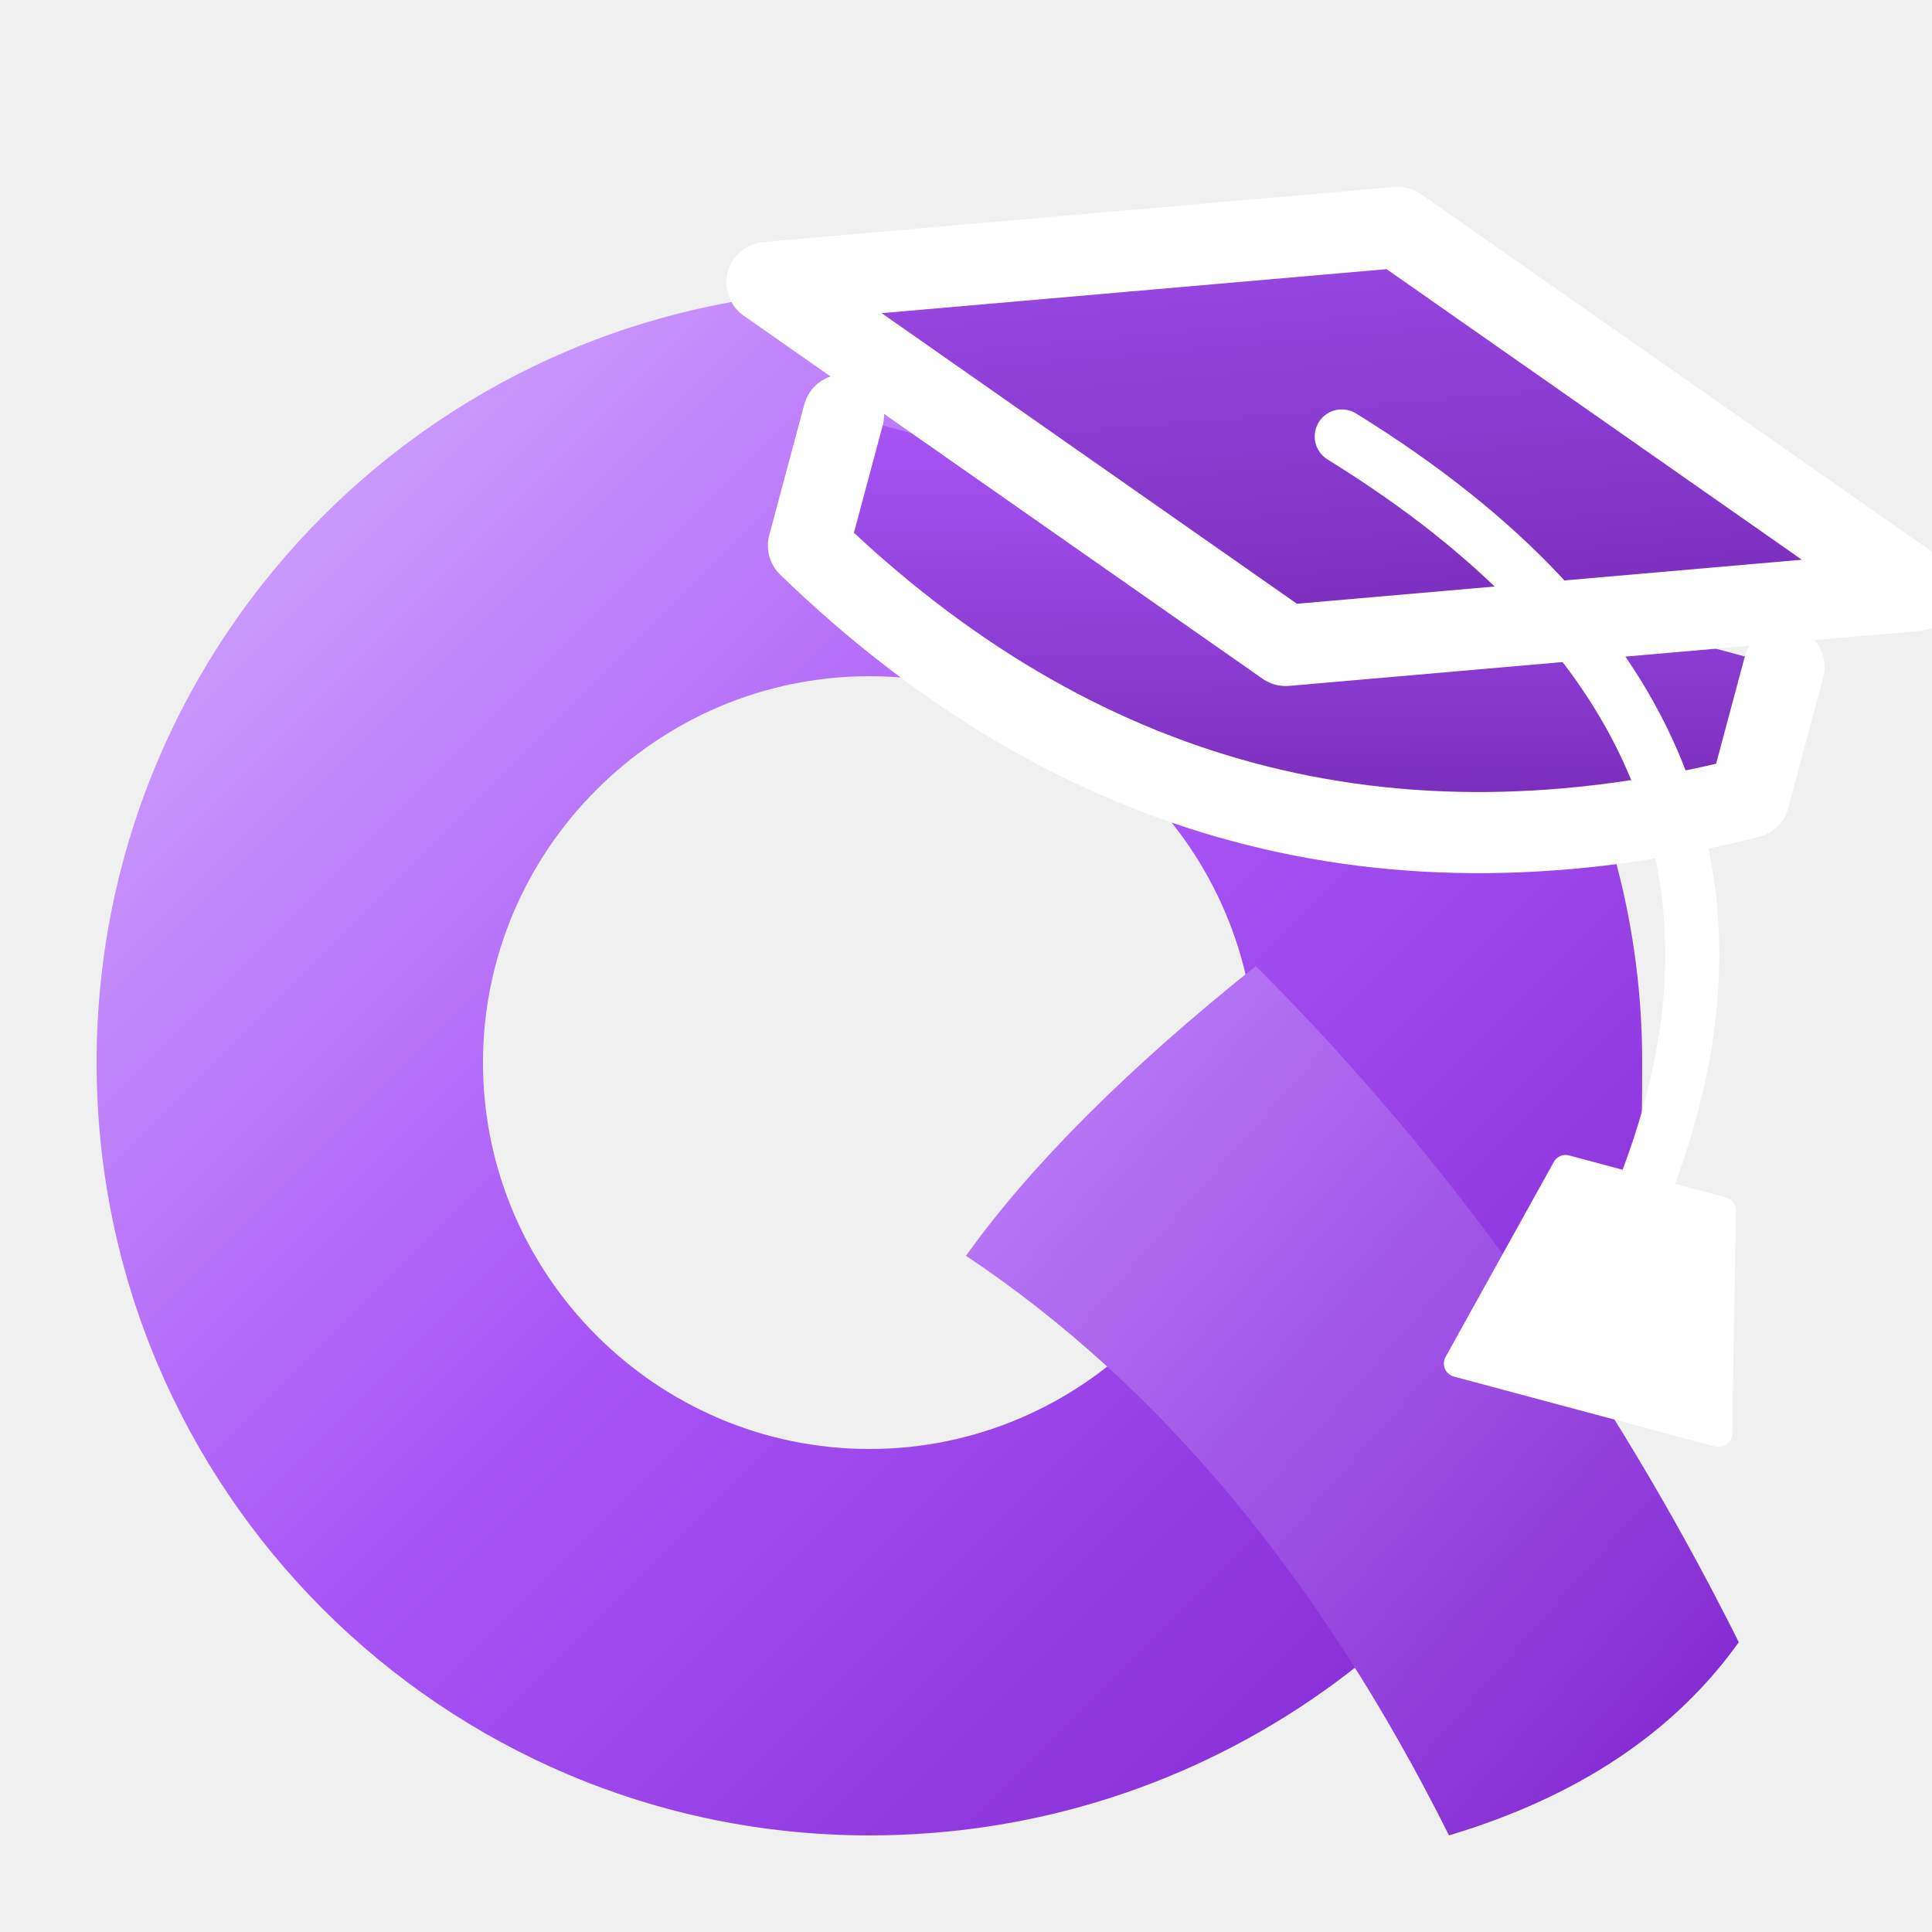
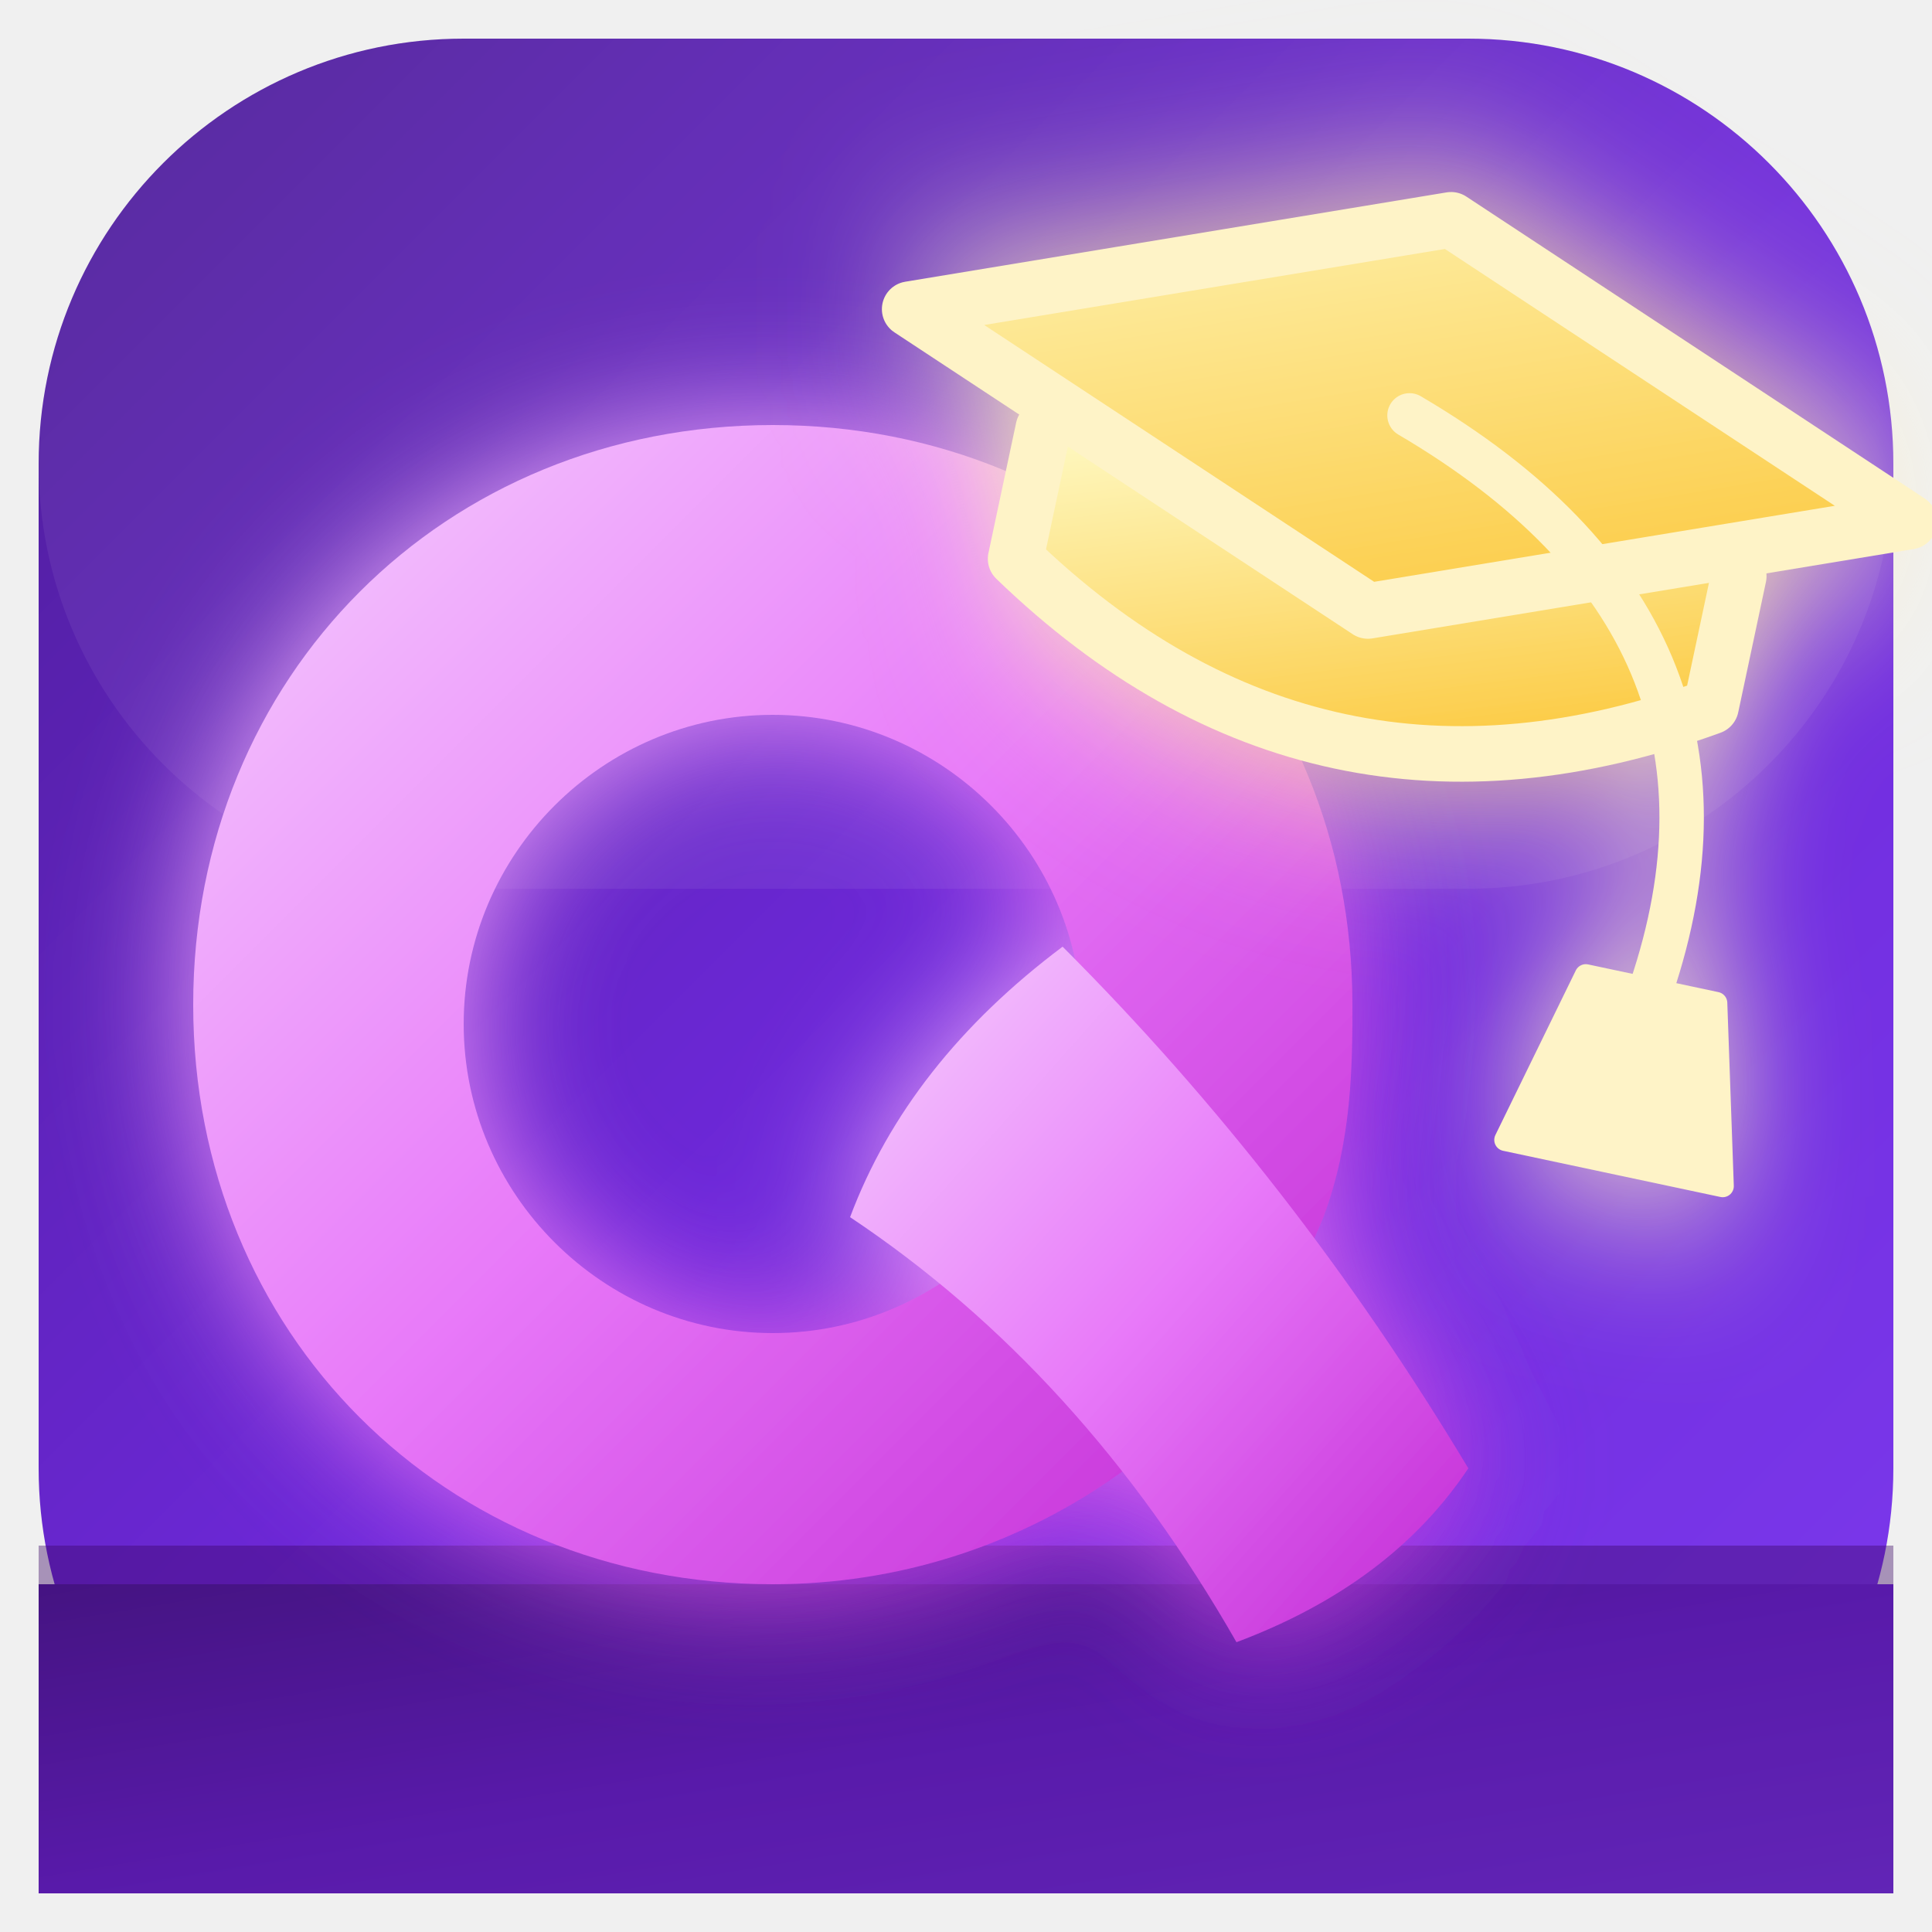
<svg xmlns="http://www.w3.org/2000/svg" viewBox="0 0 100 100" fill="none">
  <defs>
-     <linearGradient id="q-grad-main" x1="0%" y1="0%" x2="100%" y2="100%">
-       <stop offset="0%" stop-color="#d8b4fe" />
-       <stop offset="50%" stop-color="#a855f7" />
-       <stop offset="100%" stop-color="#7e22ce" />
+     <linearGradient id="bg-grad" x1="0%" y1="0%" x2="100%" y2="100%">
+       <stop offset="0%" stop-color="#4c1d95" />
+       <stop offset="50%" stop-color="#6d28d9" />
+       <stop offset="100%" stop-color="#7c3aed" />
    </linearGradient>
-     <linearGradient id="q-grad-tail" x1="0%" y1="0%" x2="100%" y2="100%">
-       <stop offset="0%" stop-color="#c084fc" />
-       <stop offset="100%" stop-color="#7e22ce" />
+     <linearGradient id="q-grad" x1="0%" y1="0%" x2="100%" y2="100%">
+       <stop offset="0%" stop-color="#f5d0fe" />
+       <stop offset="50%" stop-color="#e879f9" />
+       <stop offset="100%" stop-color="#c026d3" />
    </linearGradient>
    <linearGradient id="cap-grad" x1="0%" y1="0%" x2="100%" y2="100%">
-       <stop offset="0%" stop-color="#a855f7" />
-       <stop offset="100%" stop-color="#6b21a8" />
+       <stop offset="0%" stop-color="#fef9c3" />
+       <stop offset="100%" stop-color="#fbbf24" />
    </linearGradient>
+     <filter id="glow" x="-30%" y="-30%" width="160%" height="160%">
+       <feGaussianBlur stdDeviation="3.5" result="blur" />
+       <feMerge>
+         <feMergeNode in="blur" />
+         <feMergeNode in="SourceGraphic" />
+       </feMerge>
+     </filter>
+     <filter id="inner-glow">
+       <feGaussianBlur stdDeviation="4" result="blur" />
+       <feComposite in="SourceGraphic" in2="blur" operator="over" />
+     </filter>
  </defs>
-   <g>
-     <path d="M 45 15 C 22.9 15 5 32.9 5 55 C 5 77.1 22.9 95 45 95 C 62.5 95 77.3 84 83.2 68.6 C 85 63.8 85 58.5 85 55 C 85 32.9 67.1 15 45 15 Z M 45 35 C 56 35 65 44 65 55 C 65 66 56 75 45 75 C 34 75 25 66 25 55 C 25 44 34 35 45 35 Z" fill="url(#q-grad-main)" />
-     <path d="M 50 65 Q 65 75 75 95 Q 85 92 90 85 Q 80 65 65 50 Q 55 58 50 65 Z" fill="url(#q-grad-tail)" />
-     <g transform="translate(68, 28) rotate(15) scale(1.4) translate(-50, -50)">
-       <path d="M 32,50 V 55 Q 50,65 68,55 V 50" fill="url(#cap-grad)" stroke="white" stroke-width="3" stroke-linejoin="round" stroke-linecap="round" />
-       <polygon points="50,38 72,46 50,54 28,46" fill="url(#cap-grad)" stroke="white" stroke-width="3" stroke-linejoin="round" />
-       <g>
-         <path d="M 50,46 Q 70,52 68,70" stroke="white" stroke-width="2" fill="none" stroke-linecap="round" />
-         <polygon points="65,70 71,70 73,78 63,78" fill="white" stroke="white" stroke-width="1" stroke-linejoin="round" />
-       </g>
-     </g>
+   <rect x="2" y="2" width="96" height="96" rx="22" ry="22" fill="url(#bg-grad)" />
+   <rect x="2" y="2" width="96" height="44" rx="22" ry="22" fill="white" fill-opacity="0.06" />
+   <rect x="2" y="82" width="96" height="16" rx="0" ry="0" fill="url(#bg-grad)" />
+   <rect x="2" y="80" width="96" height="18" rx="0" ry="22" fill="#3b0764" fill-opacity="0.4" />
+   <g filter="url(#glow)">
+     <path d="M 40 22 C 23 22 10 35 10 52 C 10 69 23 82 40 82 C 53 82 64 74 68.5 63 C 70 59 70 55 70 52 C 70 35 57 22 40 22 Z          M 40 37 C 48.8 37 56 44.2 56 53 C 56 61.8 48.8 69 40 69 C 31.2 69 24 61.8 24 53 C 24 44.2 31.2 37 40 37 Z" fill="url(#q-grad)" />
+     <path d="M 44 63 Q 56 71 64 85 Q 72 82 76 76 Q 67 61 55 49 Q 47 55 44 63 Z" fill="url(#q-grad)" />
+   </g>
+   <g transform="translate(72, 26) rotate(12) scale(1.15) translate(-50, -50)" filter="url(#glow)">
+     <path d="M 34,50 V 56 Q 50,66 66,56 V 50" fill="url(#cap-grad)" stroke="#fef3c7" stroke-width="2.5" stroke-linejoin="round" stroke-linecap="round" />
+     <polygon points="50,37 73,46 50,55 27,46" fill="url(#cap-grad)" stroke="#fef3c7" stroke-width="2.5" stroke-linejoin="round" />
+     <path d="M 50,46 Q 68,52 66,69" stroke="#fef3c7" stroke-width="2" fill="none" stroke-linecap="round" />
+     <polygon points="63,69 69,69 71,77 61,77" fill="#fef3c7" stroke="#fef3c7" stroke-width="1" stroke-linejoin="round" />
  </g>
</svg>
